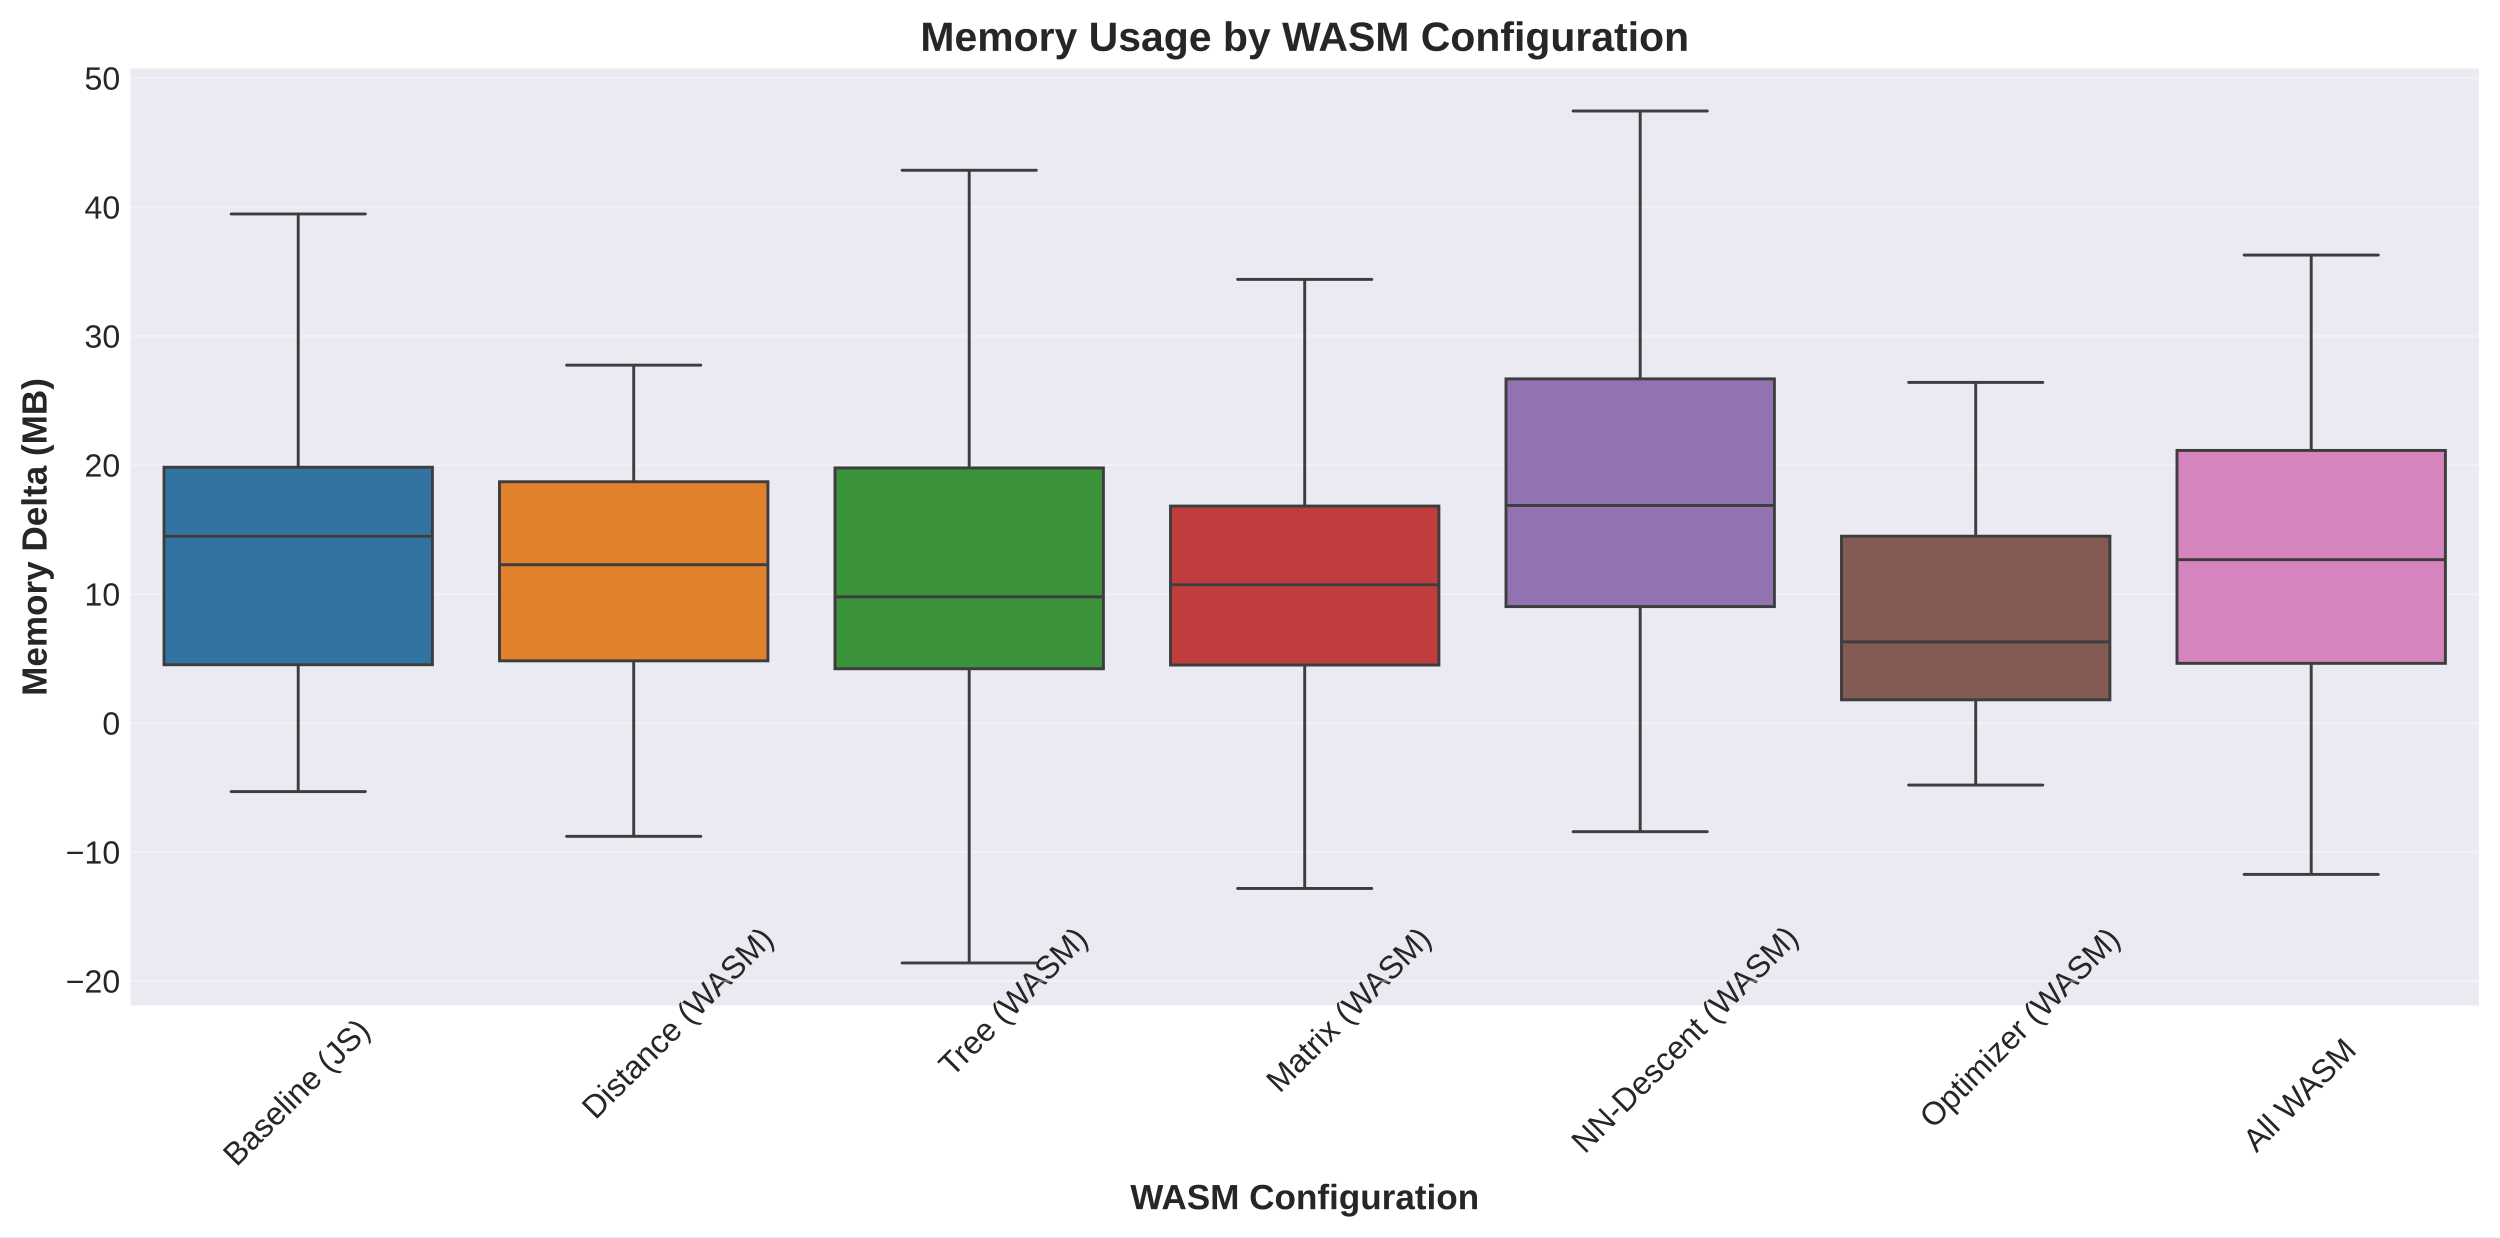
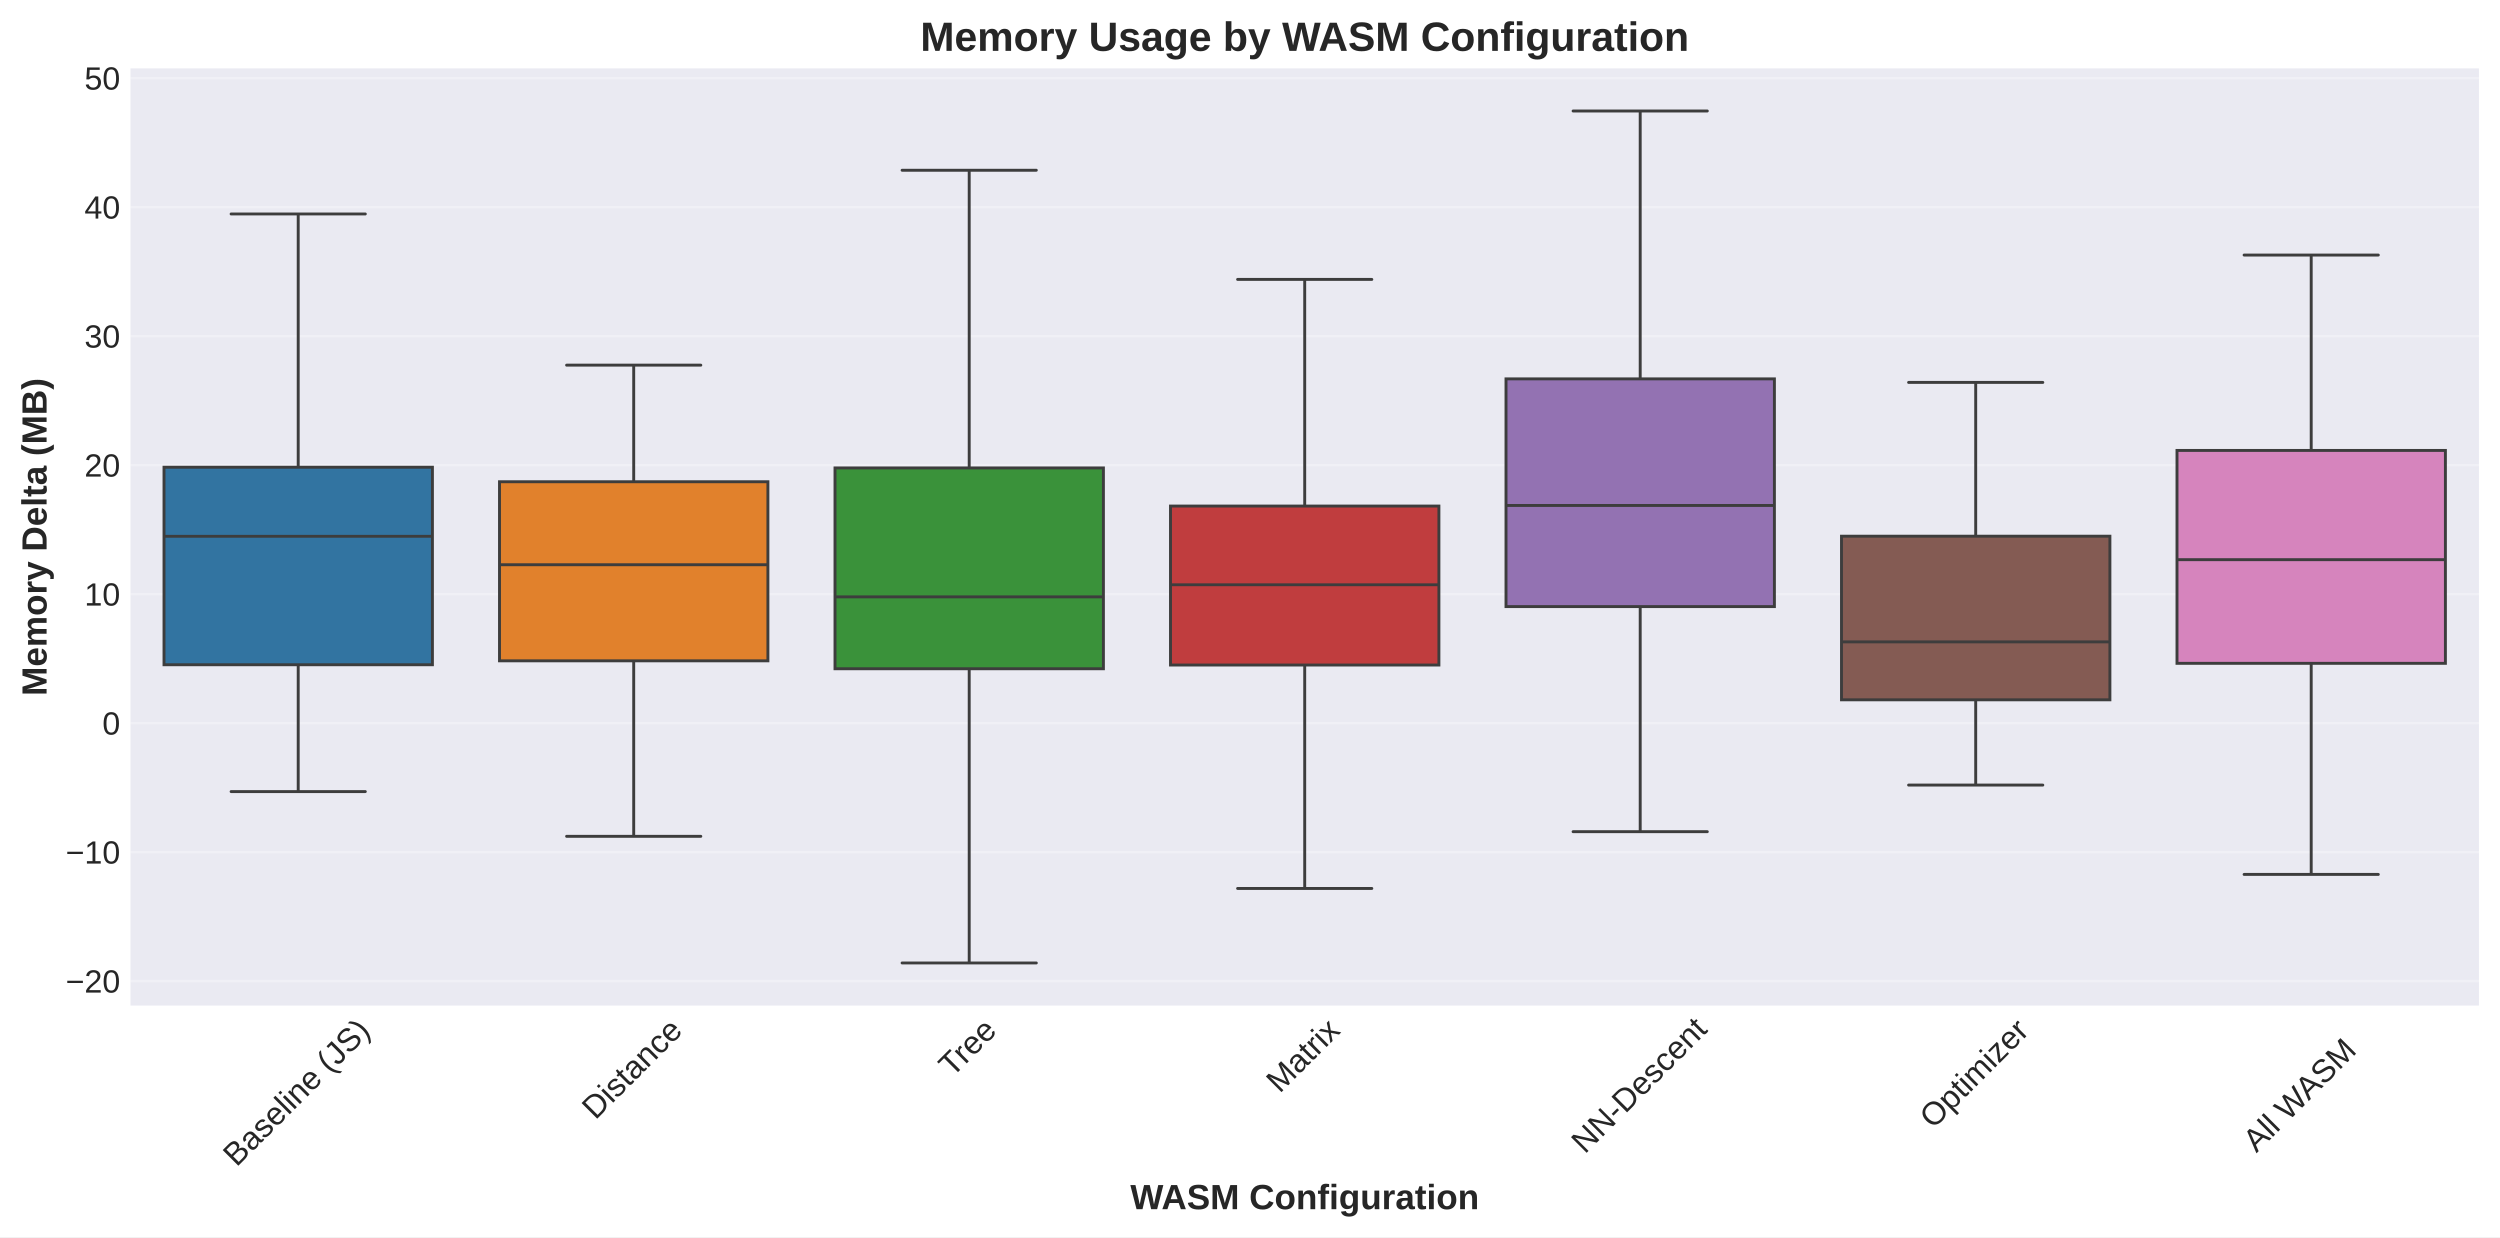
<svg xmlns="http://www.w3.org/2000/svg" width="855.051pt" height="423.132pt" viewBox="0 0 855.051 423.132" version="1.1">
  <defs>
    <style type="text/css">*{stroke-linejoin: round; stroke-linecap: butt}</style>
  </defs>
  <g id="figure_1">
    <g id="patch_1">
      <path d="M 0 423.132  L 855.051 423.132  L 855.051 -0  L 0 -0  z " style="fill: #ffffff" />
    </g>
    <g id="axes_1">
      <g id="patch_2">
        <path d="M 44.62 343.922  L 847.851 343.922  L 847.851 23.392  L 44.62 23.392  z " style="fill: #eaeaf2" />
      </g>
      <g id="matplotlib.axis_1">
        <g id="xtick_1">
          <g id="line2d_1" />
          <g id="text_1">
            <text style="font-size: 11px; font-family: 'Arial', 'Liberation Sans', 'DejaVu Sans', 'Bitstream Vera Sans', sans-serif; fill: #262626" transform="translate(80.87956 399.3372) rotate(-45)">Baseline (JS)</text>
          </g>
        </g>
        <g id="xtick_2">
          <g id="line2d_2" />
          <g id="text_2">
-             <text style="font-size: 11px; font-family: 'Arial', 'Liberation Sans', 'DejaVu Sans', 'Bitstream Vera Sans', sans-serif; fill: #262626" transform="translate(203.6214 383.2498) rotate(-45)">Distance (WASM)</text>
+             <text style="font-size: 11px; font-family: 'Arial', 'Liberation Sans', 'DejaVu Sans', 'Bitstream Vera Sans', sans-serif; fill: #262626" transform="translate(203.6214 383.2498) rotate(-45)">Distance</text>
          </g>
        </g>
        <g id="xtick_3">
          <g id="line2d_3" />
          <g id="text_3">
-             <text style="font-size: 11px; font-family: 'Arial', 'Liberation Sans', 'DejaVu Sans', 'Bitstream Vera Sans', sans-serif; fill: #262626" transform="translate(325.6492 368.6888) rotate(-45)">Tree (WASM)</text>
+             <text style="font-size: 11px; font-family: 'Arial', 'Liberation Sans', 'DejaVu Sans', 'Bitstream Vera Sans', sans-serif; fill: #262626" transform="translate(325.6492 368.6888) rotate(-45)">Tree</text>
          </g>
        </g>
        <g id="xtick_4">
          <g id="line2d_4" />
          <g id="text_4">
-             <text style="font-size: 11px; font-family: 'Arial', 'Liberation Sans', 'DejaVu Sans', 'Bitstream Vera Sans', sans-serif; fill: #262626" transform="translate(437.6602 374.1615) rotate(-45)">Matrix (WASM)</text>
+             <text style="font-size: 11px; font-family: 'Arial', 'Liberation Sans', 'DejaVu Sans', 'Bitstream Vera Sans', sans-serif; fill: #262626" transform="translate(437.6602 374.1615) rotate(-45)">Matrix</text>
          </g>
        </g>
        <g id="xtick_5">
          <g id="line2d_5" />
          <g id="text_5">
-             <text style="font-size: 11px; font-family: 'Arial', 'Liberation Sans', 'DejaVu Sans', 'Bitstream Vera Sans', sans-serif; fill: #262626" transform="translate(542.0297 394.917) rotate(-45)">NN-Descent (WASM)</text>
+             <text style="font-size: 11px; font-family: 'Arial', 'Liberation Sans', 'DejaVu Sans', 'Bitstream Vera Sans', sans-serif; fill: #262626" transform="translate(542.0297 394.917) rotate(-45)">NN-Descent</text>
          </g>
        </g>
        <g id="xtick_6">
          <g id="line2d_6" />
          <g id="text_6">
-             <text style="font-size: 11px; font-family: 'Arial', 'Liberation Sans', 'DejaVu Sans', 'Bitstream Vera Sans', sans-serif; fill: #262626" transform="translate(661.1529 386.3647) rotate(-45)">Optimizer (WASM)</text>
+             <text style="font-size: 11px; font-family: 'Arial', 'Liberation Sans', 'DejaVu Sans', 'Bitstream Vera Sans', sans-serif; fill: #262626" transform="translate(661.1529 386.3647) rotate(-45)">Optimizer</text>
          </g>
        </g>
        <g id="xtick_7">
          <g id="line2d_7" />
          <g id="text_7">
            <text style="font-size: 11px; font-family: 'Arial', 'Liberation Sans', 'DejaVu Sans', 'Bitstream Vera Sans', sans-serif; fill: #262626" transform="translate(771.7395 394.4868) rotate(-45)">All WASM</text>
          </g>
        </g>
        <g id="text_8">
          <text style="font-weight: 700; font-size: 12px; font-family: 'Arial', 'Liberation Sans', 'DejaVu Sans', 'Bitstream Vera Sans', sans-serif; text-anchor: middle; fill: #262626" x="446.236" y="413.564" transform="rotate(-0 446.2356 413.5637)">WASM Configuration</text>
        </g>
      </g>
      <g id="matplotlib.axis_2">
        <g id="ytick_1">
          <g id="line2d_8">
            <path d="M 44.62 335.545  L 847.851 335.545  " clip-path="url(#pf6e1b1b119)" style="fill: none; stroke: #ffffff; stroke-opacity: 0.3; stroke-width: 0.8; stroke-linecap: round" />
          </g>
          <g id="line2d_9" />
          <g id="text_9">
            <text style="font-size: 11px; font-family: 'Arial', 'Liberation Sans', 'DejaVu Sans', 'Bitstream Vera Sans', sans-serif; text-anchor: end; fill: #262626" x="41.12" y="339.482" transform="rotate(-0 41.12 339.4816)">−20</text>
          </g>
        </g>
        <g id="ytick_2">
          <g id="line2d_10">
            <path d="M 44.62 291.425  L 847.851 291.425  " clip-path="url(#pf6e1b1b119)" style="fill: none; stroke: #ffffff; stroke-opacity: 0.3; stroke-width: 0.8; stroke-linecap: round" />
          </g>
          <g id="line2d_11" />
          <g id="text_10">
            <text style="font-size: 11px; font-family: 'Arial', 'Liberation Sans', 'DejaVu Sans', 'Bitstream Vera Sans', sans-serif; text-anchor: end; fill: #262626" x="41.12" y="295.362" transform="rotate(-0 41.12 295.3619)">−10</text>
          </g>
        </g>
        <g id="ytick_3">
          <g id="line2d_12">
            <path d="M 44.62 247.305  L 847.851 247.305  " clip-path="url(#pf6e1b1b119)" style="fill: none; stroke: #ffffff; stroke-opacity: 0.3; stroke-width: 0.8; stroke-linecap: round" />
          </g>
          <g id="line2d_13" />
          <g id="text_11">
            <text style="font-size: 11px; font-family: 'Arial', 'Liberation Sans', 'DejaVu Sans', 'Bitstream Vera Sans', sans-serif; text-anchor: end; fill: #262626" x="41.12" y="251.242" transform="rotate(-0 41.12 251.2422)">0</text>
          </g>
        </g>
        <g id="ytick_4">
          <g id="line2d_14">
            <path d="M 44.62 203.186  L 847.851 203.186  " clip-path="url(#pf6e1b1b119)" style="fill: none; stroke: #ffffff; stroke-opacity: 0.3; stroke-width: 0.8; stroke-linecap: round" />
          </g>
          <g id="line2d_15" />
          <g id="text_12">
            <text style="font-size: 11px; font-family: 'Arial', 'Liberation Sans', 'DejaVu Sans', 'Bitstream Vera Sans', sans-serif; text-anchor: end; fill: #262626" x="41.12" y="207.123" transform="rotate(-0 41.12 207.1225)">10</text>
          </g>
        </g>
        <g id="ytick_5">
          <g id="line2d_16">
            <path d="M 44.62 159.066  L 847.851 159.066  " clip-path="url(#pf6e1b1b119)" style="fill: none; stroke: #ffffff; stroke-opacity: 0.3; stroke-width: 0.8; stroke-linecap: round" />
          </g>
          <g id="line2d_17" />
          <g id="text_13">
            <text style="font-size: 11px; font-family: 'Arial', 'Liberation Sans', 'DejaVu Sans', 'Bitstream Vera Sans', sans-serif; text-anchor: end; fill: #262626" x="41.12" y="163.003" transform="rotate(-0 41.12 163.0029)">20</text>
          </g>
        </g>
        <g id="ytick_6">
          <g id="line2d_18">
            <path d="M 44.62 114.946  L 847.851 114.946  " clip-path="url(#pf6e1b1b119)" style="fill: none; stroke: #ffffff; stroke-opacity: 0.3; stroke-width: 0.8; stroke-linecap: round" />
          </g>
          <g id="line2d_19" />
          <g id="text_14">
            <text style="font-size: 11px; font-family: 'Arial', 'Liberation Sans', 'DejaVu Sans', 'Bitstream Vera Sans', sans-serif; text-anchor: end; fill: #262626" x="41.12" y="118.883" transform="rotate(-0 41.12 118.8832)">30</text>
          </g>
        </g>
        <g id="ytick_7">
          <g id="line2d_20">
            <path d="M 44.62 70.827  L 847.851 70.827  " clip-path="url(#pf6e1b1b119)" style="fill: none; stroke: #ffffff; stroke-opacity: 0.3; stroke-width: 0.8; stroke-linecap: round" />
          </g>
          <g id="line2d_21" />
          <g id="text_15">
            <text style="font-size: 11px; font-family: 'Arial', 'Liberation Sans', 'DejaVu Sans', 'Bitstream Vera Sans', sans-serif; text-anchor: end; fill: #262626" x="41.12" y="74.763" transform="rotate(-0 41.12 74.76349)">40</text>
          </g>
        </g>
        <g id="ytick_8">
          <g id="line2d_22">
            <path d="M 44.62 26.707  L 847.851 26.707  " clip-path="url(#pf6e1b1b119)" style="fill: none; stroke: #ffffff; stroke-opacity: 0.3; stroke-width: 0.8; stroke-linecap: round" />
          </g>
          <g id="line2d_23" />
          <g id="text_16">
            <text style="font-size: 11px; font-family: 'Arial', 'Liberation Sans', 'DejaVu Sans', 'Bitstream Vera Sans', sans-serif; text-anchor: end; fill: #262626" x="41.12" y="30.644" transform="rotate(-0 41.12 30.64381)">50</text>
          </g>
        </g>
        <g id="text_17">
          <text style="font-weight: 700; font-size: 12px; font-family: 'Arial', 'Liberation Sans', 'DejaVu Sans', 'Bitstream Vera Sans', sans-serif; text-anchor: middle; fill: #262626" x="15.936" y="183.657" transform="rotate(-90 15.93562 183.6566)">Memory Delta (MB)</text>
        </g>
      </g>
      <g id="patch_3">
        <path d="M 56.095 227.355  L 147.893 227.355  L 147.893 159.802  L 56.095 159.802  L 56.095 227.355  z " clip-path="url(#pf6e1b1b119)" style="fill: #3274a1; stroke: #3d3d3d; stroke-linejoin: miter" />
      </g>
      <g id="line2d_24">
        <path d="M 101.994 227.355  L 101.994 270.735  " clip-path="url(#pf6e1b1b119)" style="fill: none; stroke: #3d3d3d" />
      </g>
      <g id="line2d_25">
        <path d="M 101.994 159.802  L 101.994 73.181  " clip-path="url(#pf6e1b1b119)" style="fill: none; stroke: #3d3d3d" />
      </g>
      <g id="line2d_26">
        <path d="M 79.044 270.735  L 124.943 270.735  " clip-path="url(#pf6e1b1b119)" style="fill: none; stroke: #3d3d3d; stroke-linecap: round" />
      </g>
      <g id="line2d_27">
        <path d="M 79.044 73.181  L 124.943 73.181  " clip-path="url(#pf6e1b1b119)" style="fill: none; stroke: #3d3d3d; stroke-linecap: round" />
      </g>
      <g id="patch_4">
        <path d="M 170.842 226.016  L 262.64 226.016  L 262.64 164.765  L 170.842 164.765  L 170.842 226.016  z " clip-path="url(#pf6e1b1b119)" style="fill: #e1812c; stroke: #3d3d3d; stroke-linejoin: miter" />
      </g>
      <g id="line2d_28">
        <path d="M 216.741 226.016  L 216.741 286.039  " clip-path="url(#pf6e1b1b119)" style="fill: none; stroke: #3d3d3d" />
      </g>
      <g id="line2d_29">
        <path d="M 216.741 164.765  L 216.741 124.892  " clip-path="url(#pf6e1b1b119)" style="fill: none; stroke: #3d3d3d" />
      </g>
      <g id="line2d_30">
        <path d="M 193.792 286.039  L 239.69 286.039  " clip-path="url(#pf6e1b1b119)" style="fill: none; stroke: #3d3d3d; stroke-linecap: round" />
      </g>
      <g id="line2d_31">
        <path d="M 193.792 124.892  L 239.69 124.892  " clip-path="url(#pf6e1b1b119)" style="fill: none; stroke: #3d3d3d; stroke-linecap: round" />
      </g>
      <g id="patch_5">
        <path d="M 285.589 228.727  L 377.387 228.727  L 377.387 160.043  L 285.589 160.043  L 285.589 228.727  z " clip-path="url(#pf6e1b1b119)" style="fill: #3a923a; stroke: #3d3d3d; stroke-linejoin: miter" />
      </g>
      <g id="line2d_32">
        <path d="M 331.488 228.727  L 331.488 329.352  " clip-path="url(#pf6e1b1b119)" style="fill: none; stroke: #3d3d3d" />
      </g>
      <g id="line2d_33">
        <path d="M 331.488 160.043  L 331.488 58.228  " clip-path="url(#pf6e1b1b119)" style="fill: none; stroke: #3d3d3d" />
      </g>
      <g id="line2d_34">
        <path d="M 308.539 329.352  L 354.438 329.352  " clip-path="url(#pf6e1b1b119)" style="fill: none; stroke: #3d3d3d; stroke-linecap: round" />
      </g>
      <g id="line2d_35">
        <path d="M 308.539 58.228  L 354.438 58.228  " clip-path="url(#pf6e1b1b119)" style="fill: none; stroke: #3d3d3d; stroke-linecap: round" />
      </g>
      <g id="patch_6">
        <path d="M 400.337 227.453  L 492.135 227.453  L 492.135 173.082  L 400.337 173.082  L 400.337 227.453  z " clip-path="url(#pf6e1b1b119)" style="fill: #c03d3e; stroke: #3d3d3d; stroke-linejoin: miter" />
      </g>
      <g id="line2d_36">
        <path d="M 446.236 227.453  L 446.236 303.868  " clip-path="url(#pf6e1b1b119)" style="fill: none; stroke: #3d3d3d" />
      </g>
      <g id="line2d_37">
        <path d="M 446.236 173.082  L 446.236 95.567  " clip-path="url(#pf6e1b1b119)" style="fill: none; stroke: #3d3d3d" />
      </g>
      <g id="line2d_38">
        <path d="M 423.286 303.868  L 469.185 303.868  " clip-path="url(#pf6e1b1b119)" style="fill: none; stroke: #3d3d3d; stroke-linecap: round" />
      </g>
      <g id="line2d_39">
        <path d="M 423.286 95.567  L 469.185 95.567  " clip-path="url(#pf6e1b1b119)" style="fill: none; stroke: #3d3d3d; stroke-linecap: round" />
      </g>
      <g id="patch_7">
        <path d="M 515.084 207.467  L 606.882 207.467  L 606.882 129.583  L 515.084 129.583  L 515.084 207.467  z " clip-path="url(#pf6e1b1b119)" style="fill: #9372b2; stroke: #3d3d3d; stroke-linejoin: miter" />
      </g>
      <g id="line2d_40">
        <path d="M 560.983 207.467  L 560.983 284.453  " clip-path="url(#pf6e1b1b119)" style="fill: none; stroke: #3d3d3d" />
      </g>
      <g id="line2d_41">
        <path d="M 560.983 129.583  L 560.983 37.961  " clip-path="url(#pf6e1b1b119)" style="fill: none; stroke: #3d3d3d" />
      </g>
      <g id="line2d_42">
        <path d="M 538.033 284.453  L 583.932 284.453  " clip-path="url(#pf6e1b1b119)" style="fill: none; stroke: #3d3d3d; stroke-linecap: round" />
      </g>
      <g id="line2d_43">
        <path d="M 538.033 37.961  L 583.932 37.961  " clip-path="url(#pf6e1b1b119)" style="fill: none; stroke: #3d3d3d; stroke-linecap: round" />
      </g>
      <g id="patch_8">
        <path d="M 629.831 239.352  L 721.629 239.352  L 721.629 183.391  L 629.831 183.391  L 629.831 239.352  z " clip-path="url(#pf6e1b1b119)" style="fill: #845b53; stroke: #3d3d3d; stroke-linejoin: miter" />
      </g>
      <g id="line2d_44">
        <path d="M 675.73 239.352  L 675.73 268.513  " clip-path="url(#pf6e1b1b119)" style="fill: none; stroke: #3d3d3d" />
      </g>
      <g id="line2d_45">
        <path d="M 675.73 183.391  L 675.73 130.796  " clip-path="url(#pf6e1b1b119)" style="fill: none; stroke: #3d3d3d" />
      </g>
      <g id="line2d_46">
        <path d="M 652.781 268.513  L 698.68 268.513  " clip-path="url(#pf6e1b1b119)" style="fill: none; stroke: #3d3d3d; stroke-linecap: round" />
      </g>
      <g id="line2d_47">
        <path d="M 652.781 130.796  L 698.68 130.796  " clip-path="url(#pf6e1b1b119)" style="fill: none; stroke: #3d3d3d; stroke-linecap: round" />
      </g>
      <g id="patch_9">
        <path d="M 744.579 226.873  L 836.377 226.873  L 836.377 154.059  L 744.579 154.059  L 744.579 226.873  z " clip-path="url(#pf6e1b1b119)" style="fill: #d684bd; stroke: #3d3d3d; stroke-linejoin: miter" />
      </g>
      <g id="line2d_48">
        <path d="M 790.478 226.873  L 790.478 299.071  " clip-path="url(#pf6e1b1b119)" style="fill: none; stroke: #3d3d3d" />
      </g>
      <g id="line2d_49">
        <path d="M 790.478 154.059  L 790.478 87.233  " clip-path="url(#pf6e1b1b119)" style="fill: none; stroke: #3d3d3d" />
      </g>
      <g id="line2d_50">
        <path d="M 767.528 299.071  L 813.427 299.071  " clip-path="url(#pf6e1b1b119)" style="fill: none; stroke: #3d3d3d; stroke-linecap: round" />
      </g>
      <g id="line2d_51">
        <path d="M 767.528 87.233  L 813.427 87.233  " clip-path="url(#pf6e1b1b119)" style="fill: none; stroke: #3d3d3d; stroke-linecap: round" />
      </g>
      <g id="line2d_52">
        <path d="M 56.095 183.427  L 147.893 183.427  " clip-path="url(#pf6e1b1b119)" style="fill: none; stroke: #3d3d3d" />
      </g>
      <g id="line2d_53">
        <path d="M 170.842 193.148  L 262.64 193.148  " clip-path="url(#pf6e1b1b119)" style="fill: none; stroke: #3d3d3d" />
      </g>
      <g id="line2d_54">
        <path d="M 285.589 204.139  L 377.387 204.139  " clip-path="url(#pf6e1b1b119)" style="fill: none; stroke: #3d3d3d" />
      </g>
      <g id="line2d_55">
        <path d="M 400.337 200.003  L 492.135 200.003  " clip-path="url(#pf6e1b1b119)" style="fill: none; stroke: #3d3d3d" />
      </g>
      <g id="line2d_56">
        <path d="M 515.084 172.874  L 606.882 172.874  " clip-path="url(#pf6e1b1b119)" style="fill: none; stroke: #3d3d3d" />
      </g>
      <g id="line2d_57">
        <path d="M 629.831 219.536  L 721.629 219.536  " clip-path="url(#pf6e1b1b119)" style="fill: none; stroke: #3d3d3d" />
      </g>
      <g id="line2d_58">
        <path d="M 744.579 191.416  L 836.377 191.416  " clip-path="url(#pf6e1b1b119)" style="fill: none; stroke: #3d3d3d" />
      </g>
      <g id="patch_10">
        <path d="M 44.62 343.922  L 44.62 23.392  " style="fill: none" />
      </g>
      <g id="patch_11">
        <path d="M 847.851 343.922  L 847.851 23.392  " style="fill: none" />
      </g>
      <g id="patch_12">
        <path d="M 44.62 343.922  L 847.851 343.922  " style="fill: none" />
      </g>
      <g id="patch_13">
        <path d="M 44.62 23.392  L 847.851 23.392  " style="fill: none" />
      </g>
      <g id="text_18">
        <text style="font-weight: 700; font-size: 14px; font-family: 'Arial', 'Liberation Sans', 'DejaVu Sans', 'Bitstream Vera Sans', sans-serif; text-anchor: middle; fill: #262626" x="446.236" y="17.392" transform="rotate(-0 446.2356 17.39156)">Memory Usage by WASM Configuration</text>
      </g>
    </g>
  </g>
  <defs>
    <clipPath id="pf6e1b1b119">
      <rect x="44.62" y="23.392" width="803.231" height="320.53" />
    </clipPath>
  </defs>
</svg>
